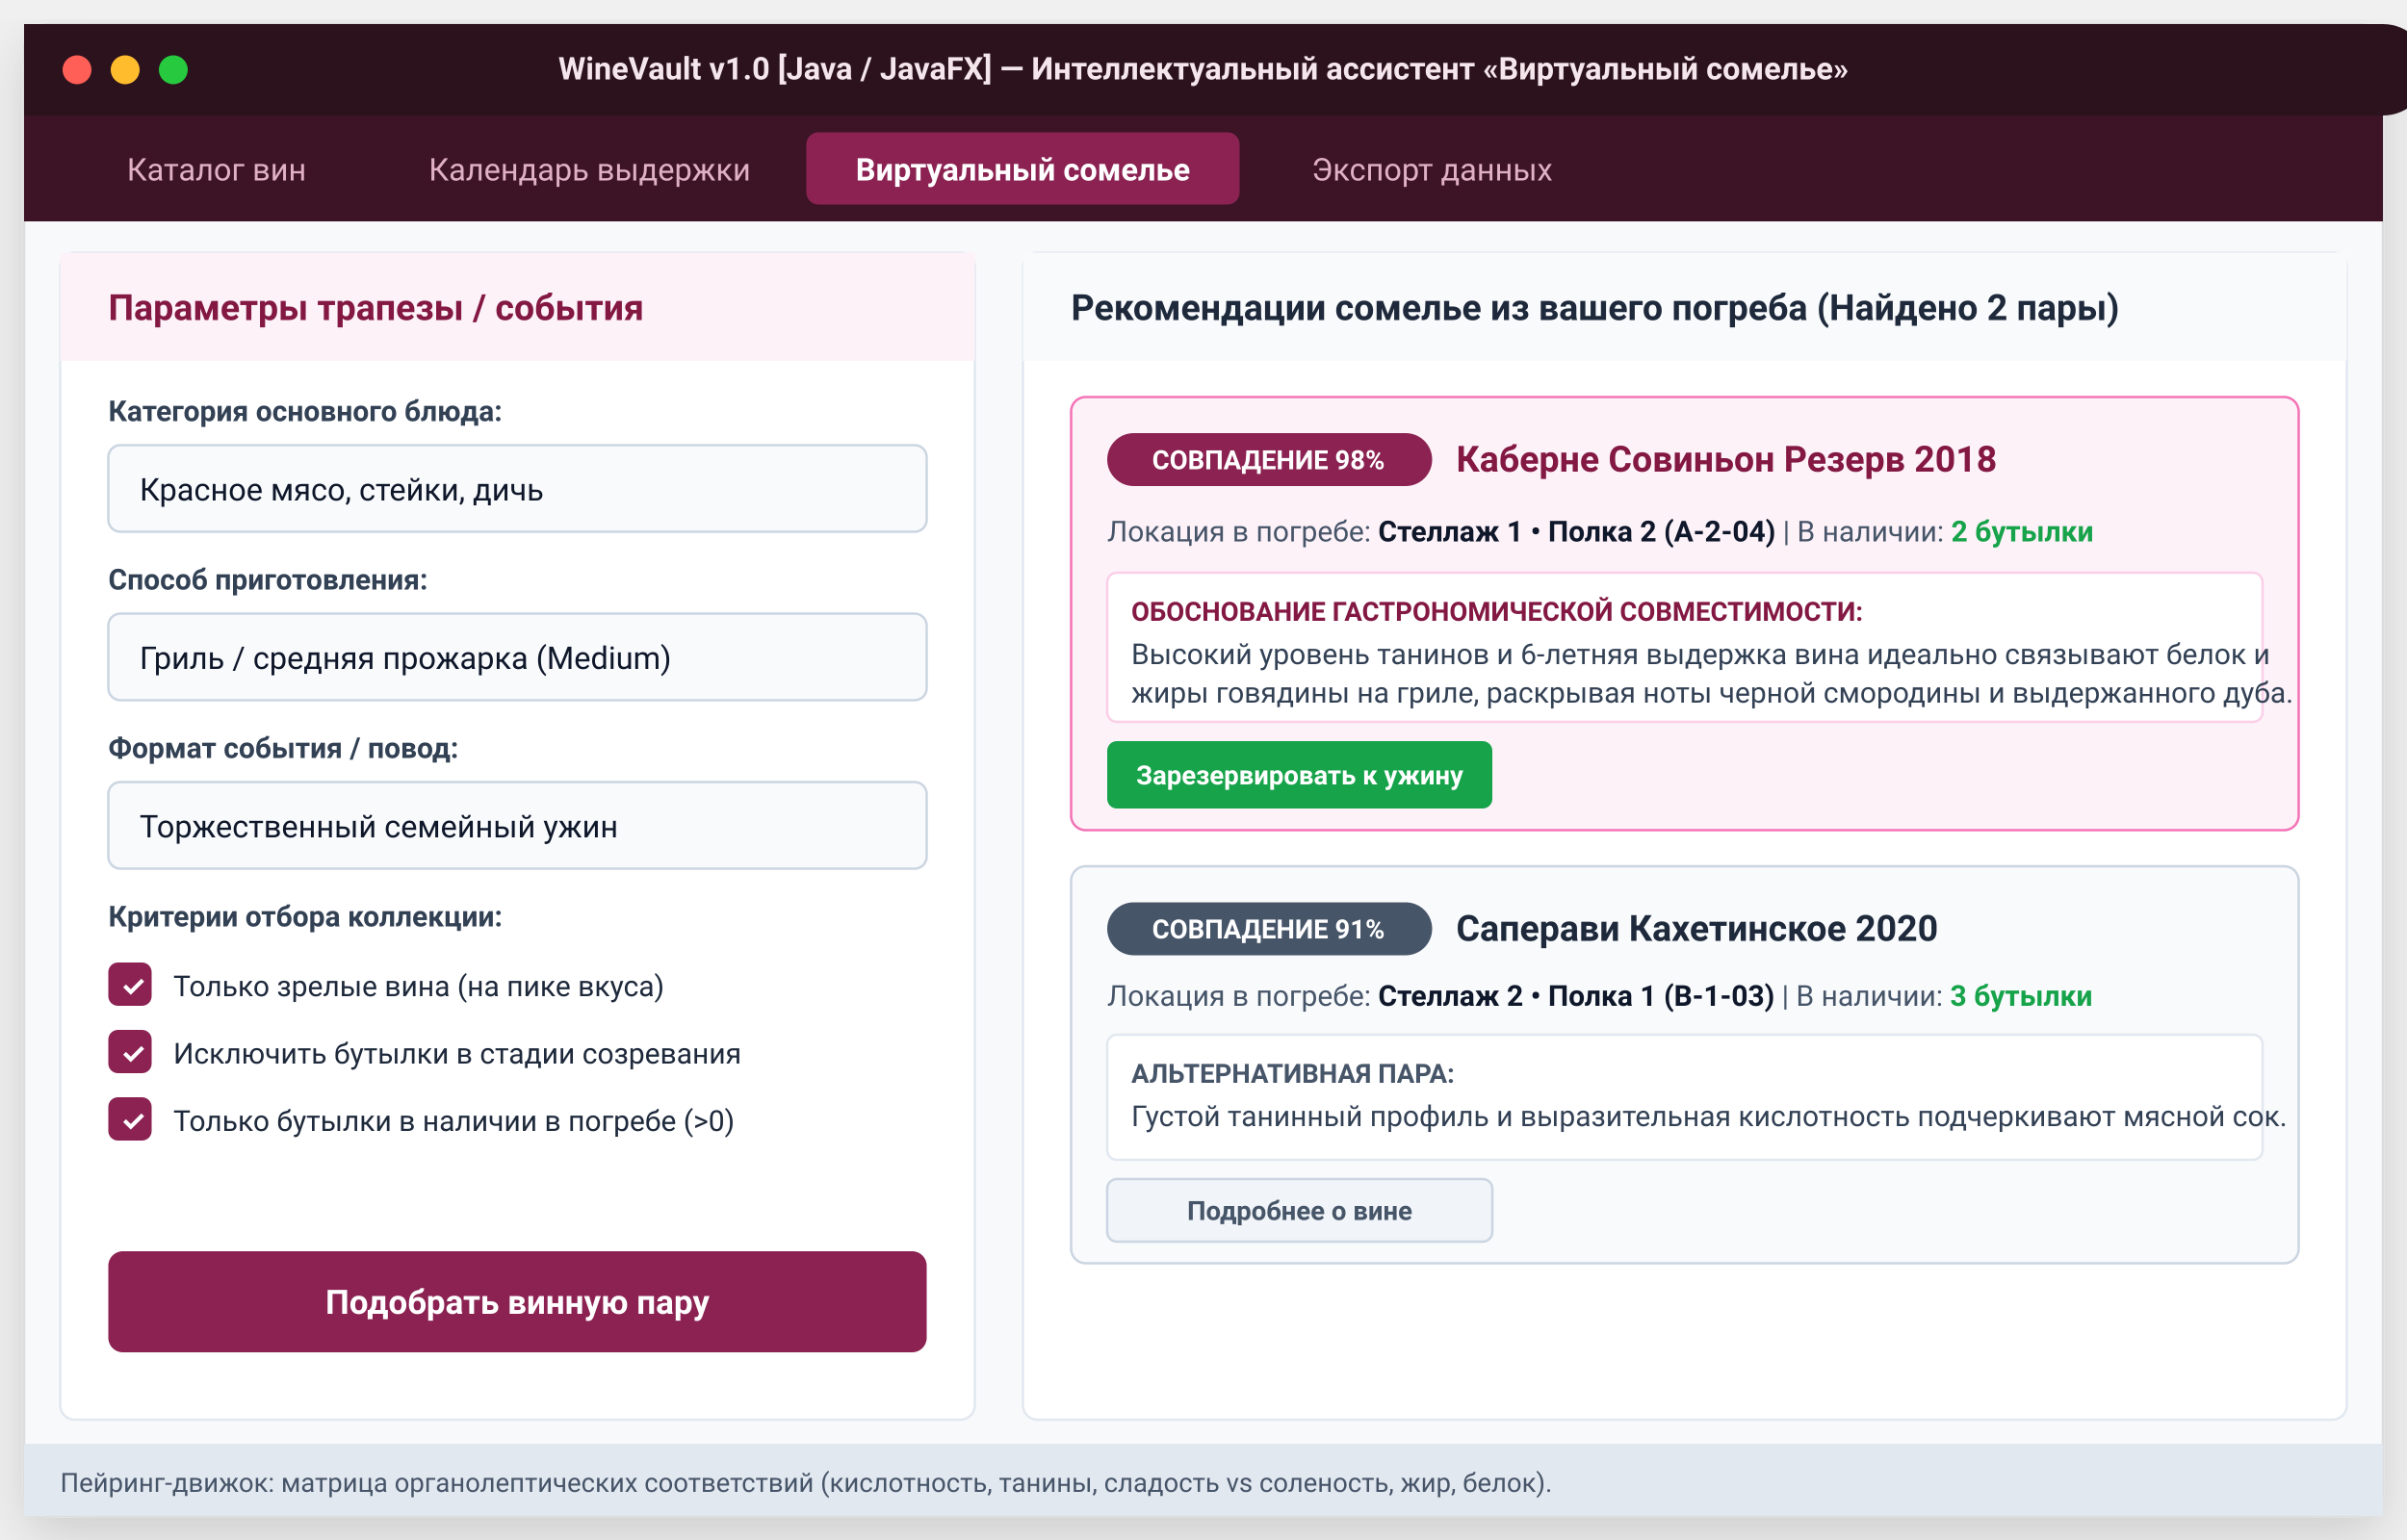
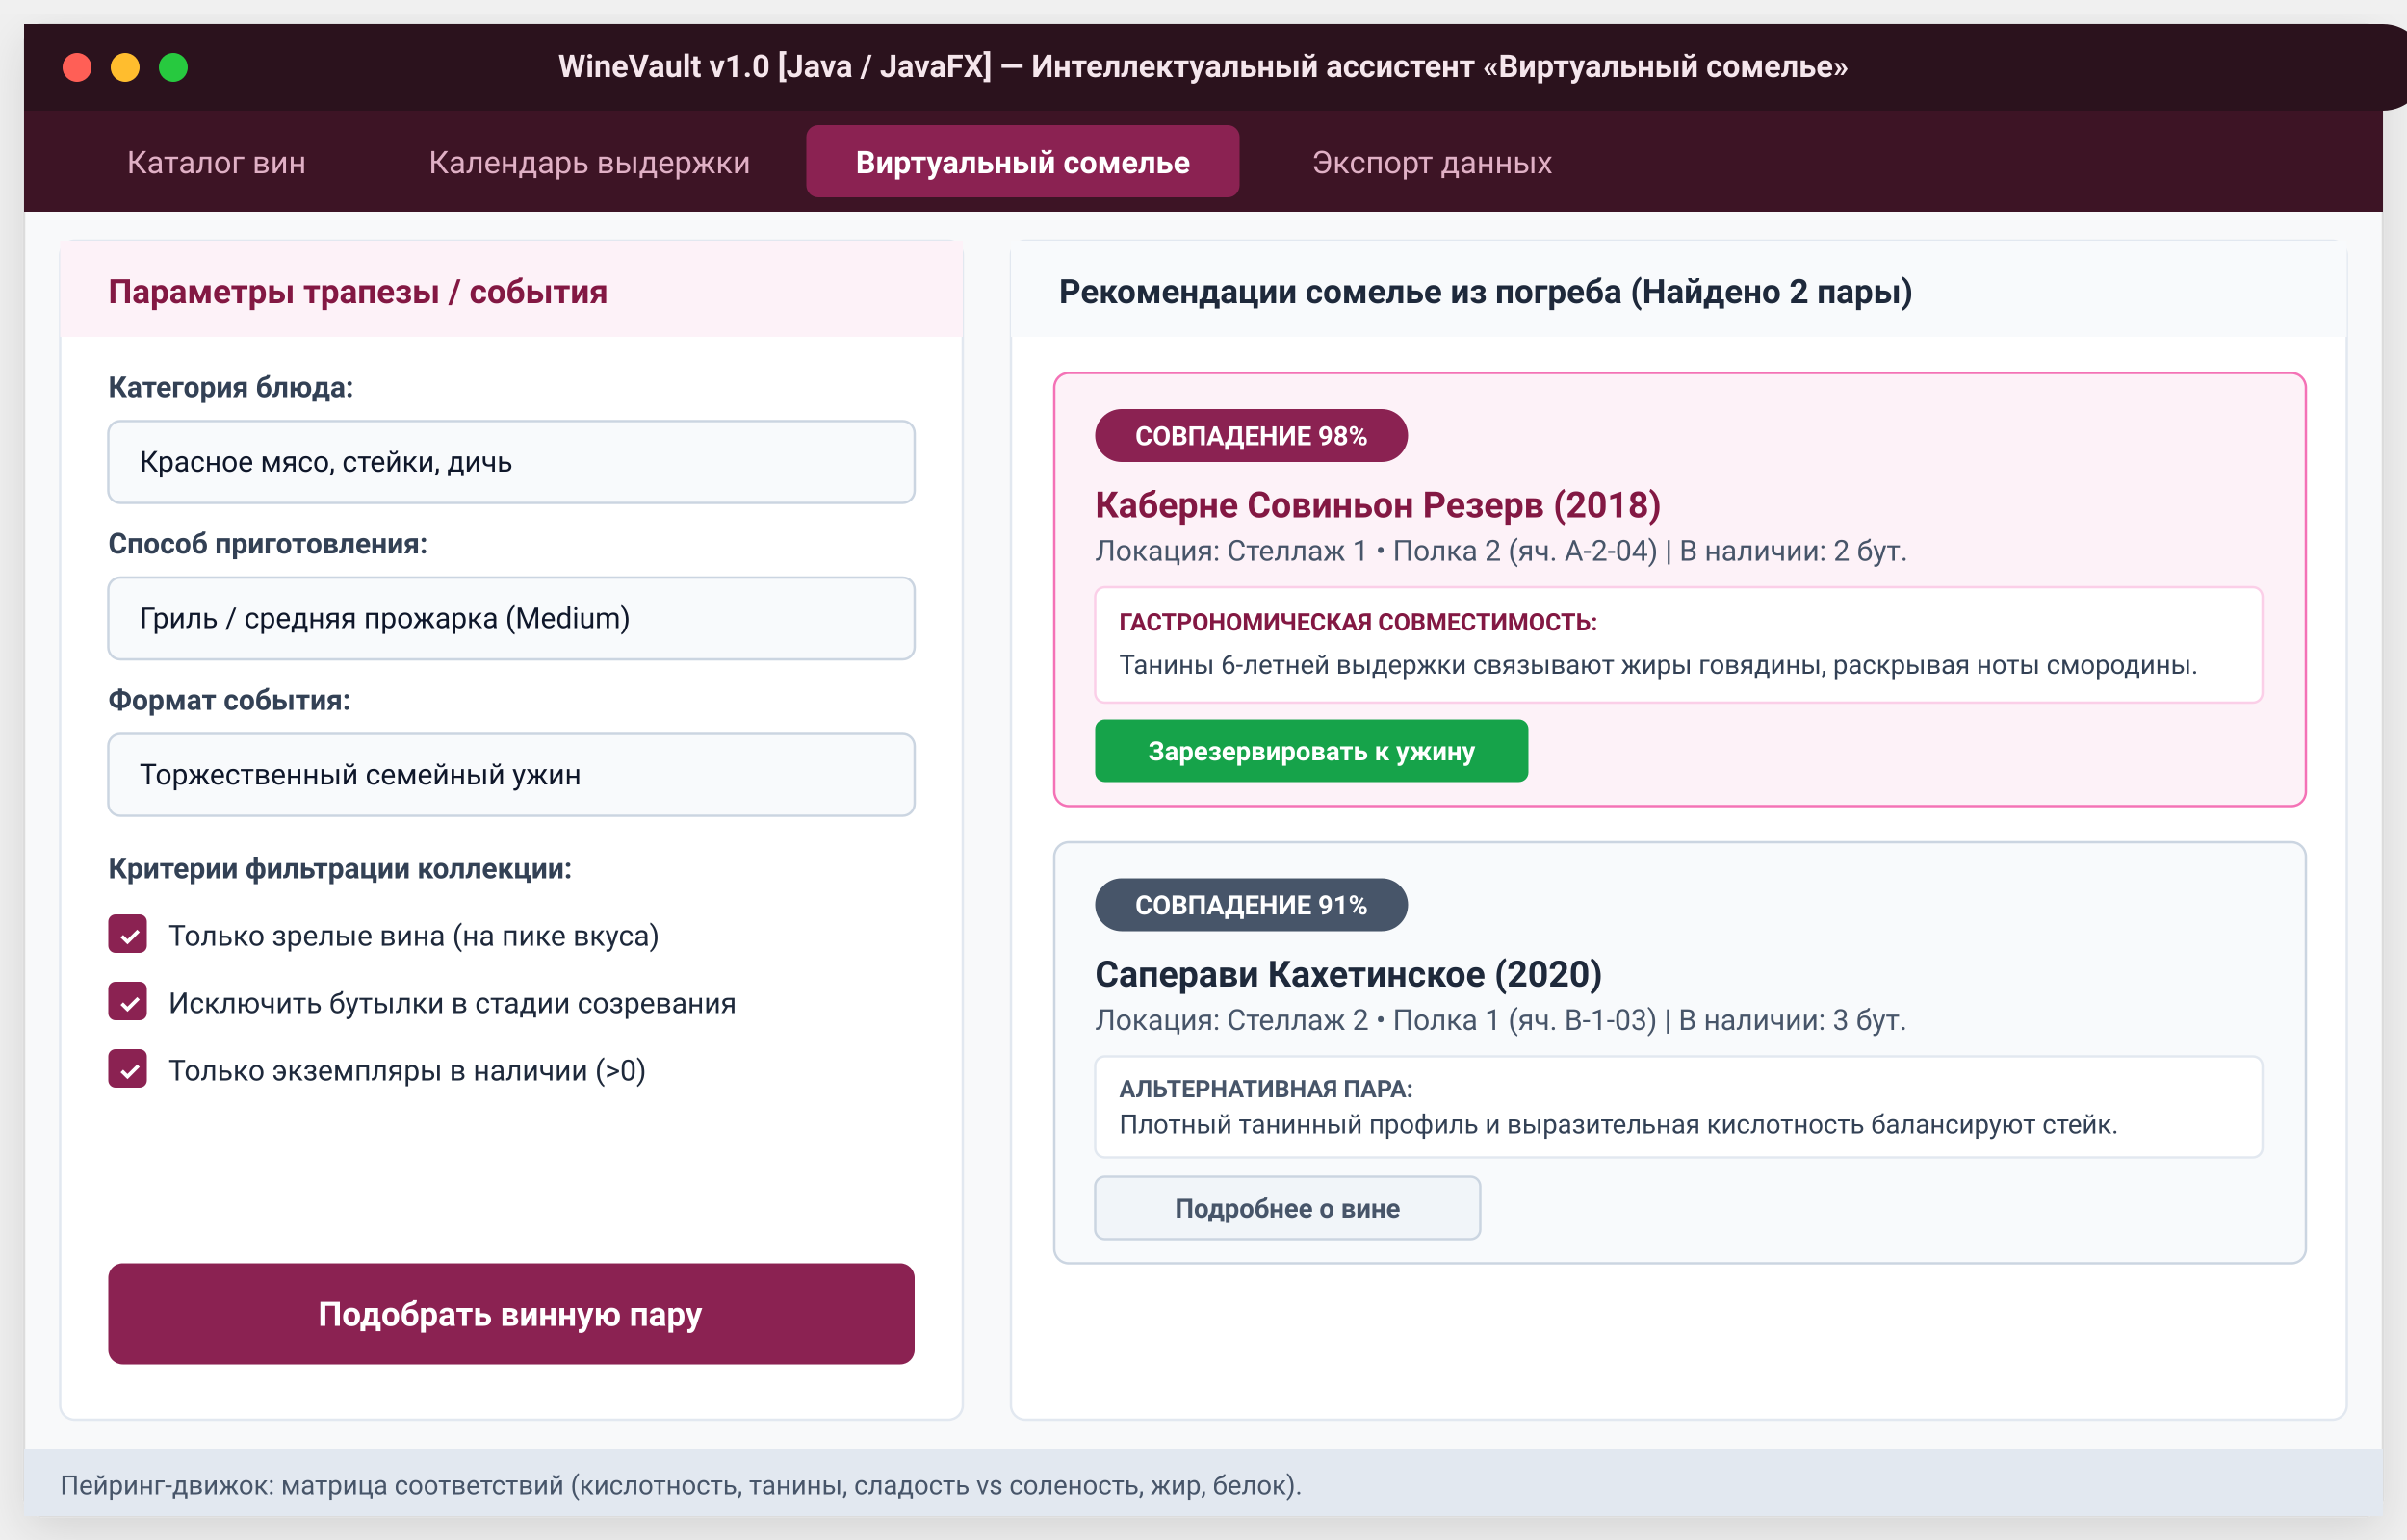
<svg xmlns="http://www.w3.org/2000/svg" viewBox="0 0 1000 640" width="1000" height="640" font-family="-apple-system, BlinkMacSystemFont, 'Segoe UI', Roboto, Helvetica, Arial, sans-serif">
  <defs>
    <filter id="shadow3" x="-5%" y="-5%" width="110%" height="110%">
-       <feDropShadow dx="0" dy="8" stdDeviation="12" flood-opacity="0.15" />
+       <feDropShadow dx="0" dy="6" stdDeviation="10" flood-opacity="0.12" />
    </filter>
  </defs>
-   <rect x="10" y="10" width="980" height="620" rx="10" fill="#f8f9fa" stroke="#dcdcdc" stroke-width="1" filter="url(#shadow3)" />
-   <path d="M 10 10 L 990 10 A 10 10 0 0 1 990 48 L 10 48 A 0 0 0 0 1 10 10 Z" fill="#2b121d" />
-   <circle cx="32" cy="29" r="6" fill="#ff5f56" />
-   <circle cx="52" cy="29" r="6" fill="#ffbd2e" />
-   <circle cx="72" cy="29" r="6" fill="#27c93f" />
-   <text x="500" y="33" fill="#f5e6ec" font-size="13" font-weight="600" text-anchor="middle">WineVault v1.0 [Java / JavaFX] — Интеллектуальный ассистент «Виртуальный сомелье»</text>
-   <rect x="10" y="48" width="980" height="44" fill="#3d1425" />
-   <rect x="25" y="55" width="130" height="30" rx="5" fill="transparent" />
-   <text x="90" y="75" fill="#e0b0c5" font-size="13" text-anchor="middle">Каталог вин</text>
-   <rect x="165" y="55" width="160" height="30" rx="5" fill="transparent" />
-   <text x="245" y="75" fill="#e0b0c5" font-size="13" text-anchor="middle">Календарь выдержки</text>
-   <rect x="335" y="55" width="180" height="30" rx="5" fill="#8b2252" />
-   <text x="425" y="75" fill="#ffffff" font-size="13" font-weight="bold" text-anchor="middle">Виртуальный сомелье</text>
-   <rect x="525" y="55" width="140" height="30" rx="5" fill="transparent" />
-   <text x="595" y="75" fill="#e0b0c5" font-size="13" text-anchor="middle">Экспорт данных</text>
-   <rect x="25" y="105" width="380" height="485" rx="6" fill="#ffffff" stroke="#e2e8f0" stroke-width="1" />
-   <rect x="25" y="105" width="380" height="45" rx="6 6 0 0" fill="#fdf2f8" />
-   <text x="45" y="133" fill="#831843" font-size="15" font-weight="bold">Параметры трапезы / события</text>
-   <text x="45" y="175" fill="#334155" font-size="12" font-weight="bold">Категория основного блюда:</text>
-   <rect x="45" y="185" width="340" height="36" rx="5" fill="#f8fafc" stroke="#cbd5e1" stroke-width="1" />
-   <text x="58" y="208" fill="#0f172a" font-size="13">Красное мясо, стейки, дичь</text>
-   <text x="45" y="245" fill="#334155" font-size="12" font-weight="bold">Способ приготовления:</text>
-   <rect x="45" y="255" width="340" height="36" rx="5" fill="#f8fafc" stroke="#cbd5e1" stroke-width="1" />
-   <text x="58" y="278" fill="#0f172a" font-size="13">Гриль / средняя прожарка (Medium)</text>
-   <text x="45" y="315" fill="#334155" font-size="12" font-weight="bold">Формат события / повод:</text>
-   <rect x="45" y="325" width="340" height="36" rx="5" fill="#f8fafc" stroke="#cbd5e1" stroke-width="1" />
-   <text x="58" y="348" fill="#0f172a" font-size="13">Торжественный семейный ужин</text>
-   <text x="45" y="385" fill="#334155" font-size="12" font-weight="bold">Критерии отбора коллекции:</text>
-   <rect x="45" y="400" width="18" height="18" rx="4" fill="#8b2252" />
-   <text x="50" y="414" fill="#ffffff" font-size="12" font-weight="bold">✓</text>
-   <text x="72" y="414" fill="#1e293b" font-size="12">Только зрелые вина (на пике вкуса)</text>
-   <rect x="45" y="428" width="18" height="18" rx="4" fill="#8b2252" />
-   <text x="50" y="442" fill="#ffffff" font-size="12" font-weight="bold">✓</text>
-   <text x="72" y="442" fill="#1e293b" font-size="12">Исключить бутылки в стадии созревания</text>
-   <rect x="45" y="456" width="18" height="18" rx="4" fill="#8b2252" />
-   <text x="50" y="470" fill="#ffffff" font-size="12" font-weight="bold">✓</text>
-   <text x="72" y="470" fill="#1e293b" font-size="12">Только бутылки в наличии в погребе (&gt;0)</text>
-   <rect x="45" y="520" width="340" height="42" rx="6" fill="#8b2252" />
-   <text x="215" y="546" fill="#ffffff" font-size="14" font-weight="bold" text-anchor="middle">Подобрать винную пару</text>
-   <rect x="425" y="105" width="550" height="485" rx="6" fill="#ffffff" stroke="#e2e8f0" stroke-width="1" />
-   <rect x="425" y="105" width="550" height="45" rx="6 6 0 0" fill="#f8fafc" />
-   <text x="445" y="133" fill="#1e293b" font-size="15" font-weight="bold">Рекомендации сомелье из вашего погреба (Найдено 2 пары)</text>
-   <rect x="445" y="165" width="510" height="180" rx="6" fill="#fdf2f8" stroke="#f472b6" stroke-width="1" />
-   <rect x="460" y="180" width="135" height="22" rx="11" fill="#8b2252" />
-   <text x="527" y="195" fill="#ffffff" font-size="11" font-weight="bold" text-anchor="middle">СОВПАДЕНИЕ 98%</text>
-   <text x="605" y="196" fill="#831843" font-size="15" font-weight="bold">Каберне Совиньон Резерв 2018</text>
-   <text x="460" y="225" fill="#475569" font-size="12">Локация в погребе: <tspan font-weight="bold" fill="#0f172a">Стеллаж 1 • Полка 2 (A-2-04)</tspan> | В наличии: <tspan font-weight="bold" fill="#16a34a">2 бутылки</tspan>
-   </text>
-   <rect x="460" y="238" width="480" height="62" rx="4" fill="#ffffff" stroke="#fbcfe8" stroke-width="1" />
-   <text x="470" y="258" fill="#831843" font-size="11" font-weight="bold">ОБОСНОВАНИЕ ГАСТРОНОМИЧЕСКОЙ СОВМЕСТИМОСТИ:</text>
-   <text x="470" y="276" fill="#334155" font-size="12">Высокий уровень танинов и 6-летняя выдержка вина идеально связывают белок и</text>
-   <text x="470" y="292" fill="#334155" font-size="12">жиры говядины на гриле, раскрывая ноты черной смородины и выдержанного дуба.</text>
-   <rect x="460" y="308" width="160" height="28" rx="4" fill="#16a34a" />
-   <text x="540" y="326" fill="#ffffff" font-size="11" font-weight="bold" text-anchor="middle">Зарезервировать к ужину</text>
-   <rect x="445" y="360" width="510" height="165" rx="6" fill="#f8fafc" stroke="#cbd5e1" stroke-width="1" />
-   <rect x="460" y="375" width="135" height="22" rx="11" fill="#475569" />
-   <text x="527" y="390" fill="#ffffff" font-size="11" font-weight="bold" text-anchor="middle">СОВПАДЕНИЕ 91%</text>
-   <text x="605" y="391" fill="#1e293b" font-size="15" font-weight="bold">Саперави Кахетинское 2020</text>
-   <text x="460" y="418" fill="#475569" font-size="12">Локация в погребе: <tspan font-weight="bold" fill="#0f172a">Стеллаж 2 • Полка 1 (B-1-03)</tspan> | В наличии: <tspan font-weight="bold" fill="#16a34a">3 бутылки</tspan>
-   </text>
-   <rect x="460" y="430" width="480" height="52" rx="4" fill="#ffffff" stroke="#e2e8f0" stroke-width="1" />
-   <text x="470" y="450" fill="#475569" font-size="11" font-weight="bold">АЛЬТЕРНАТИВНАЯ ПАРА:</text>
-   <text x="470" y="468" fill="#334155" font-size="12">Густой танинный профиль и выразительная кислотность подчеркивают мясной сок.</text>
-   <rect x="460" y="490" width="160" height="26" rx="4" fill="#f1f5f9" stroke="#cbd5e1" stroke-width="1" />
-   <text x="540" y="507" fill="#475569" font-size="11" font-weight="bold" text-anchor="middle">Подробнее о вине</text>
-   <rect x="10" y="600" width="980" height="30" rx="0 0 10 10" fill="#e2e8f0" />
-   <text x="25" y="620" fill="#475569" font-size="11">Пейринг-движок: матрица органолептических соответствий (кислотность, танины, сладость vs соленость, жир, белок).</text>
+   <rect x="10" y="10" width="980" height="620" rx="8" fill="#f8f9fa" stroke="#dcdcdc" stroke-width="1" filter="url(#shadow3)" />
+   <path d="M 10 10 L 990 10 A 8 8 0 0 1 990 46 L 10 46 A 0 0 0 0 1 10 10 Z" fill="#2b121d" />
+   <circle cx="32" cy="28" r="6" fill="#ff5f56" />
+   <circle cx="52" cy="28" r="6" fill="#ffbd2e" />
+   <circle cx="72" cy="28" r="6" fill="#27c93f" />
+   <text x="500" y="32" fill="#f5e6ec" font-size="13" font-weight="600" text-anchor="middle">WineVault v1.0 [Java / JavaFX] — Интеллектуальный ассистент «Виртуальный сомелье»</text>
+   <rect x="10" y="46" width="980" height="42" fill="#3d1425" />
+   <rect x="25" y="52" width="130" height="30" rx="5" fill="transparent" />
+   <text x="90" y="72" fill="#e0b0c5" font-size="13" text-anchor="middle">Каталог вин</text>
+   <rect x="165" y="52" width="160" height="30" rx="5" fill="transparent" />
+   <text x="245" y="72" fill="#e0b0c5" font-size="13" text-anchor="middle">Календарь выдержки</text>
+   <rect x="335" y="52" width="180" height="30" rx="5" fill="#8b2252" />
+   <text x="425" y="72" fill="#ffffff" font-size="13" font-weight="bold" text-anchor="middle">Виртуальный сомелье</text>
+   <rect x="525" y="52" width="140" height="30" rx="5" fill="transparent" />
+   <text x="595" y="72" fill="#e0b0c5" font-size="13" text-anchor="middle">Экспорт данных</text>
+   <rect x="25" y="100" width="375" height="490" rx="6" fill="#ffffff" stroke="#e2e8f0" stroke-width="1" />
+   <rect x="25" y="100" width="375" height="40" rx="6 6 0 0" fill="#fdf2f8" />
+   <text x="45" y="126" fill="#831843" font-size="14" font-weight="bold">Параметры трапезы / события</text>
+   <text x="45" y="165" fill="#334155" font-size="12" font-weight="bold">Категория блюда:</text>
+   <rect x="45" y="175" width="335" height="34" rx="5" fill="#f8fafc" stroke="#cbd5e1" stroke-width="1" />
+   <text x="58" y="196" fill="#0f172a" font-size="12">Красное мясо, стейки, дичь</text>
+   <text x="45" y="230" fill="#334155" font-size="12" font-weight="bold">Способ приготовления:</text>
+   <rect x="45" y="240" width="335" height="34" rx="5" fill="#f8fafc" stroke="#cbd5e1" stroke-width="1" />
+   <text x="58" y="261" fill="#0f172a" font-size="12">Гриль / средняя прожарка (Medium)</text>
+   <text x="45" y="295" fill="#334155" font-size="12" font-weight="bold">Формат события:</text>
+   <rect x="45" y="305" width="335" height="34" rx="5" fill="#f8fafc" stroke="#cbd5e1" stroke-width="1" />
+   <text x="58" y="326" fill="#0f172a" font-size="12">Торжественный семейный ужин</text>
+   <text x="45" y="365" fill="#334155" font-size="12" font-weight="bold">Критерии фильтрации коллекции:</text>
+   <rect x="45" y="380" width="16" height="16" rx="3" fill="#8b2252" />
+   <text x="49" y="393" fill="#ffffff" font-size="11" font-weight="bold">✓</text>
+   <text x="70" y="393" fill="#1e293b" font-size="12">Только зрелые вина (на пике вкуса)</text>
+   <rect x="45" y="408" width="16" height="16" rx="3" fill="#8b2252" />
+   <text x="49" y="421" fill="#ffffff" font-size="11" font-weight="bold">✓</text>
+   <text x="70" y="421" fill="#1e293b" font-size="12">Исключить бутылки в стадии созревания</text>
+   <rect x="45" y="436" width="16" height="16" rx="3" fill="#8b2252" />
+   <text x="49" y="449" fill="#ffffff" font-size="11" font-weight="bold">✓</text>
+   <text x="70" y="449" fill="#1e293b" font-size="12">Только экземпляры в наличии (&gt;0)</text>
+   <rect x="45" y="525" width="335" height="42" rx="6" fill="#8b2252" />
+   <text x="212" y="551" fill="#ffffff" font-size="14" font-weight="bold" text-anchor="middle">Подобрать винную пару</text>
+   <rect x="420" y="100" width="555" height="490" rx="6" fill="#ffffff" stroke="#e2e8f0" stroke-width="1" />
+   <rect x="420" y="100" width="555" height="40" rx="6 6 0 0" fill="#f8fafc" />
+   <text x="440" y="126" fill="#1e293b" font-size="14" font-weight="bold">Рекомендации сомелье из погреба (Найдено 2 пары)</text>
+   <rect x="438" y="155" width="520" height="180" rx="6" fill="#fdf2f8" stroke="#f472b6" stroke-width="1" />
+   <rect x="455" y="170" width="130" height="22" rx="11" fill="#8b2252" />
+   <text x="520" y="185" fill="#ffffff" font-size="11" font-weight="bold" text-anchor="middle">СОВПАДЕНИЕ 98%</text>
+   <text x="455" y="215" fill="#831843" font-size="15" font-weight="bold">Каберне Совиньон Резерв (2018)</text>
+   <text x="455" y="233" fill="#475569" font-size="12">Локация: Стеллаж 1 • Полка 2 (яч. A-2-04) | В наличии: 2 бут.</text>
+   <rect x="455" y="244" width="485" height="48" rx="4" fill="#ffffff" stroke="#fbcfe8" stroke-width="1" />
+   <text x="465" y="262" fill="#831843" font-size="10" font-weight="bold">ГАСТРОНОМИЧЕСКАЯ СОВМЕСТИМОСТЬ:</text>
+   <text x="465" y="280" fill="#334155" font-size="11">Танины 6-летней выдержки связывают жиры говядины, раскрывая ноты смородины.</text>
+   <rect x="455" y="299" width="180" height="26" rx="4" fill="#16a34a" />
+   <text x="545" y="316" fill="#ffffff" font-size="11" font-weight="bold" text-anchor="middle">Зарезервировать к ужину</text>
+   <rect x="438" y="350" width="520" height="175" rx="6" fill="#f8fafc" stroke="#cbd5e1" stroke-width="1" />
+   <rect x="455" y="365" width="130" height="22" rx="11" fill="#475569" />
+   <text x="520" y="380" fill="#ffffff" font-size="11" font-weight="bold" text-anchor="middle">СОВПАДЕНИЕ 91%</text>
+   <text x="455" y="410" fill="#1e293b" font-size="15" font-weight="bold">Саперави Кахетинское (2020)</text>
+   <text x="455" y="428" fill="#475569" font-size="12">Локация: Стеллаж 2 • Полка 1 (яч. B-1-03) | В наличии: 3 бут.</text>
+   <rect x="455" y="439" width="485" height="42" rx="4" fill="#ffffff" stroke="#e2e8f0" stroke-width="1" />
+   <text x="465" y="456" fill="#475569" font-size="10" font-weight="bold">АЛЬТЕРНАТИВНАЯ ПАРА:</text>
+   <text x="465" y="471" fill="#334155" font-size="11">Плотный танинный профиль и выразительная кислотность балансируют стейк.</text>
+   <rect x="455" y="489" width="160" height="26" rx="4" fill="#f1f5f9" stroke="#cbd5e1" stroke-width="1" />
+   <text x="535" y="506" fill="#475569" font-size="11" font-weight="bold" text-anchor="middle">Подробнее о вине</text>
+   <rect x="10" y="602" width="980" height="28" rx="0 0 8 8" fill="#e2e8f0" />
+   <text x="25" y="621" fill="#475569" font-size="11">Пейринг-движок: матрица соответствий (кислотность, танины, сладость vs соленость, жир, белок).</text>
</svg>
